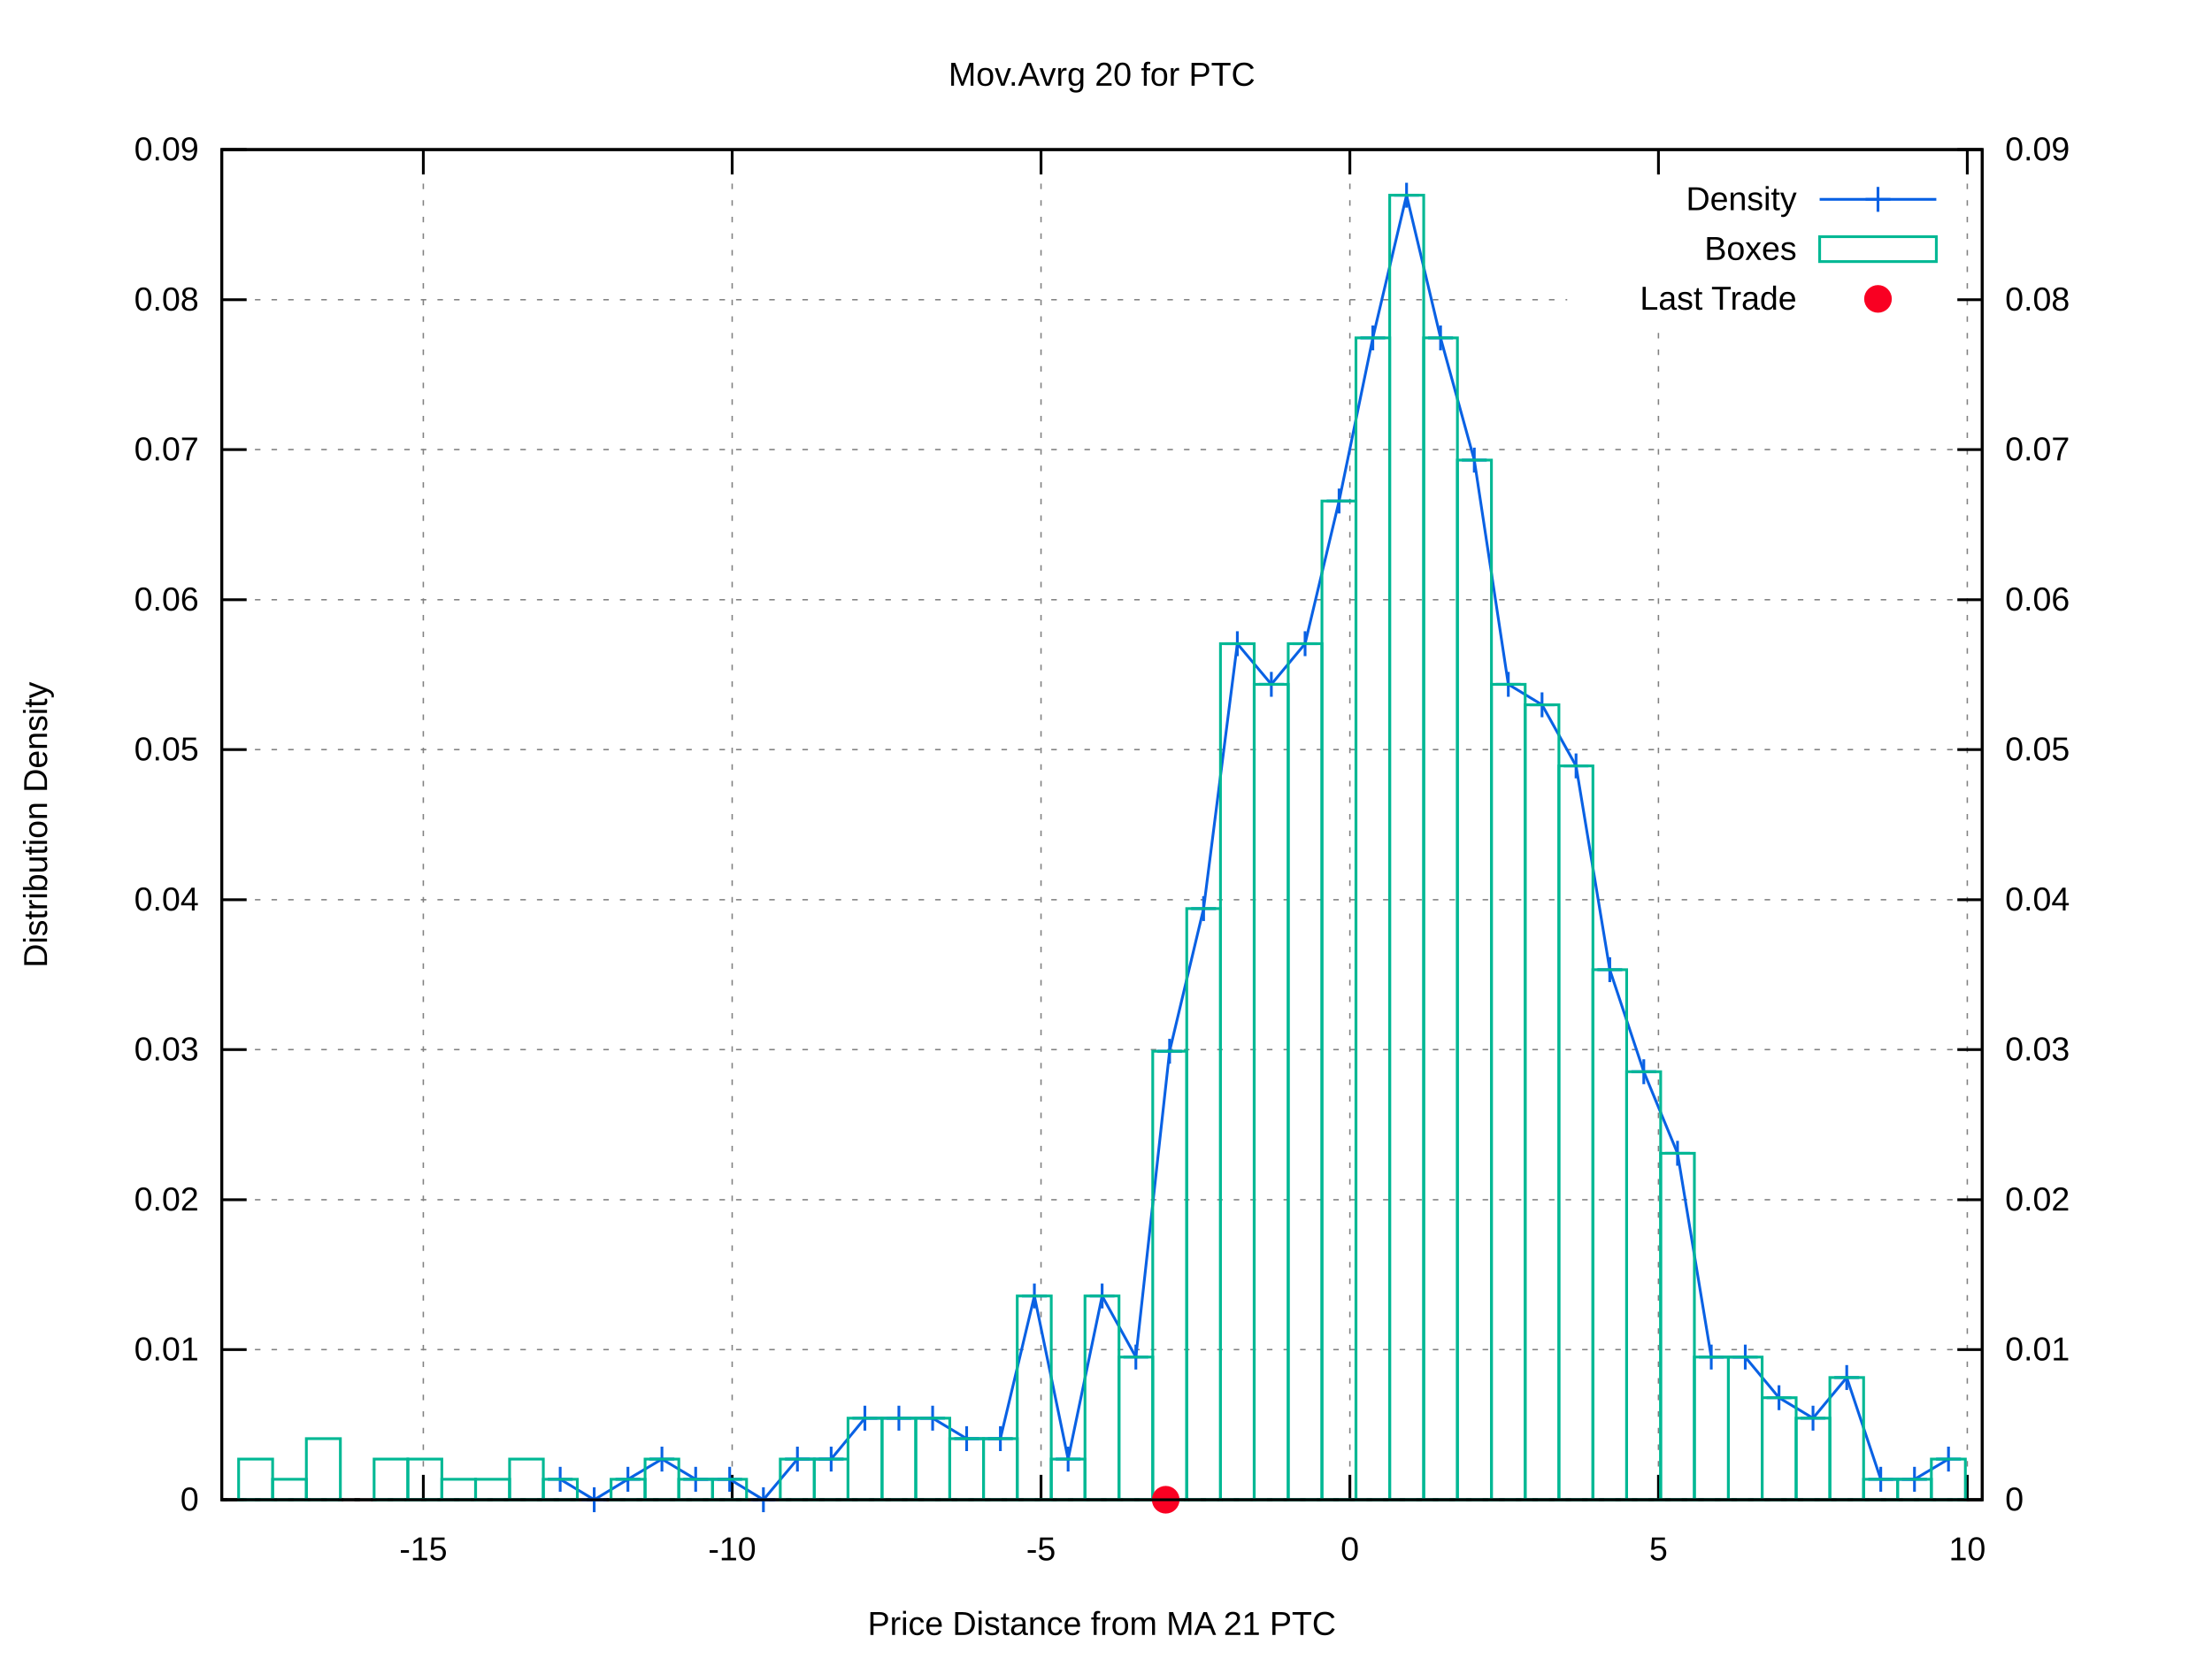
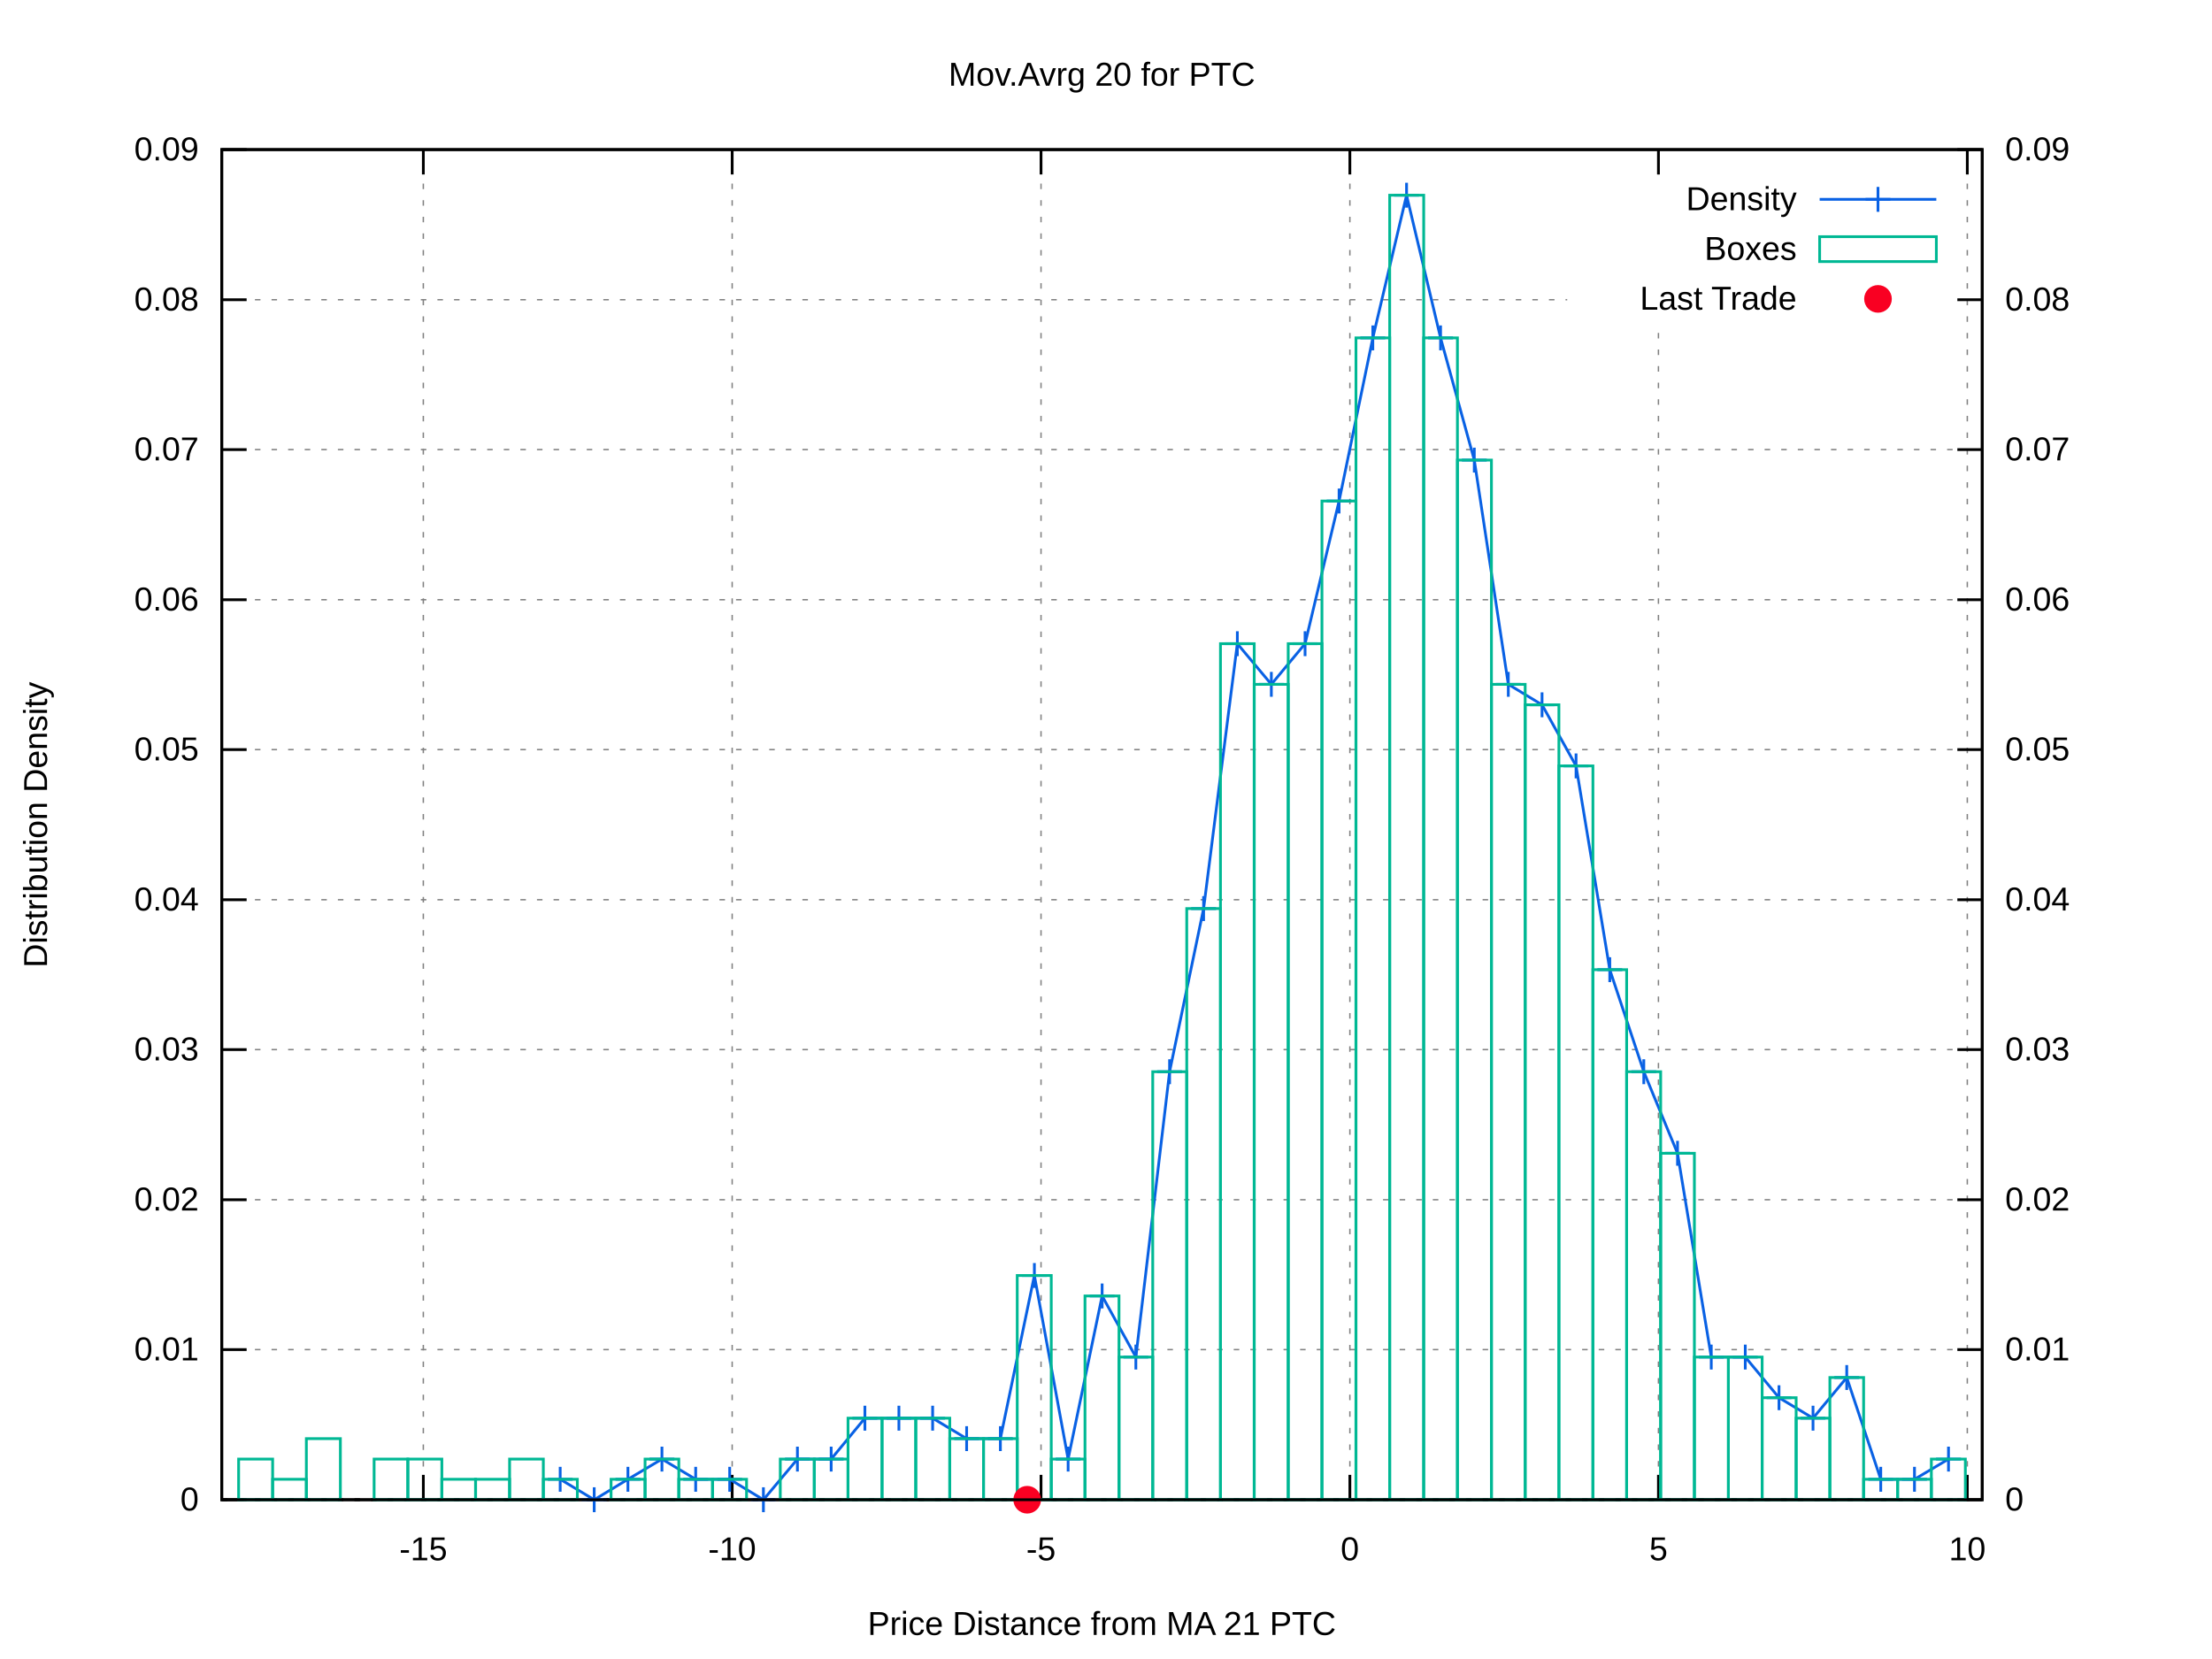
<svg xmlns="http://www.w3.org/2000/svg" xmlns:xlink="http://www.w3.org/1999/xlink" viewBox="0 0 800 600">
  <g id="gnuplot_canvas">
    <rect x="0" y="0" width="800" height="600" fill="#ffffff" />
    <defs>
      <circle id="gpDot" r="0.5" stroke-width="0.5" />
      <path id="gpPt0" stroke-width="0.222" stroke="currentColor" d="M-1,0 h2 M0,-1 v2" />
      <path id="gpPt1" stroke-width="0.222" stroke="currentColor" d="M-1,-1 L1,1 M1,-1 L-1,1" />
      <path id="gpPt2" stroke-width="0.222" stroke="currentColor" d="M-1,0 L1,0 M0,-1 L0,1 M-1,-1 L1,1 M-1,1 L1,-1" />
      <rect id="gpPt3" stroke-width="0.222" stroke="currentColor" x="-1" y="-1" width="2" height="2" />
      <rect id="gpPt4" stroke-width="0.222" stroke="currentColor" fill="currentColor" x="-1" y="-1" width="2" height="2" />
      <circle id="gpPt5" stroke-width="0.222" stroke="currentColor" cx="0" cy="0" r="1" />
      <use xlink:href="#gpPt5" id="gpPt6" fill="currentColor" stroke="none" />
      <path id="gpPt7" stroke-width="0.222" stroke="currentColor" d="M0,-1.33 L-1.33,0.67 L1.33,0.67 z" />
      <use xlink:href="#gpPt7" id="gpPt8" fill="currentColor" stroke="none" />
      <use xlink:href="#gpPt7" id="gpPt9" stroke="currentColor" transform="rotate(180)" />
      <use xlink:href="#gpPt9" id="gpPt10" fill="currentColor" stroke="none" />
      <use xlink:href="#gpPt3" id="gpPt11" stroke="currentColor" transform="rotate(45)" />
      <use xlink:href="#gpPt11" id="gpPt12" fill="currentColor" stroke="none" />
      <path id="gpPt13" stroke-width="0.222" stroke="currentColor" d="M0,1.330 L1.265,0.411 L0.782,-1.067 L-0.782,-1.076 L-1.265,0.411 z" />
      <use xlink:href="#gpPt13" id="gpPt14" fill="currentColor" stroke="none" />
      <filter id="textbox" filterUnits="objectBoundingBox" x="0" y="0" height="1" width="1">
        <feFlood flood-color="#FFFFFF" flood-opacity="1" result="bgnd" />
        <feComposite in="SourceGraphic" in2="bgnd" operator="atop" />
      </filter>
      <filter id="greybox" filterUnits="objectBoundingBox" x="0" y="0" height="1" width="1">
        <feFlood flood-color="lightgrey" flood-opacity="1" result="grey" />
        <feComposite in="SourceGraphic" in2="grey" operator="atop" />
      </filter>
    </defs>
    <g fill="none" color="#FFFFFF" stroke="black" stroke-width="1.00" stroke-linecap="butt" stroke-linejoin="miter">
</g>
    <g fill="none" color="black" stroke="currentColor" stroke-width="1.00" stroke-linecap="butt" stroke-linejoin="miter">
</g>
    <g fill="none" color="black" stroke="black" stroke-width="0.50" stroke-linecap="butt" stroke-linejoin="miter">
</g>
    <g fill="none" color="gray" stroke="currentColor" stroke-width="0.50" stroke-linecap="butt" stroke-linejoin="miter">
      <path stroke="gray" stroke-dasharray="2,4" class="gridline" d="M80.2,542.4 L716.9,542.4  " />
    </g>
    <g fill="none" color="gray" stroke="gray" stroke-width="1.00" stroke-linecap="butt" stroke-linejoin="miter">
</g>
    <g fill="none" color="black" stroke="currentColor" stroke-width="1.00" stroke-linecap="butt" stroke-linejoin="miter">
      <path stroke="black" d="M80.2,542.4 L89.2,542.4  " />
      <g transform="translate(71.9,546.3)" stroke="none" fill="black" font-family="arial" font-size="12.00" text-anchor="end">
        <text>
          <tspan font-family="arial"> 0</tspan>
        </text>
      </g>
    </g>
    <g fill="none" color="black" stroke="currentColor" stroke-width="1.00" stroke-linecap="butt" stroke-linejoin="miter">
</g>
    <g fill="none" color="black" stroke="black" stroke-width="0.50" stroke-linecap="butt" stroke-linejoin="miter">
</g>
    <g fill="none" color="gray" stroke="currentColor" stroke-width="0.50" stroke-linecap="butt" stroke-linejoin="miter">
      <path stroke="gray" stroke-dasharray="2,4" class="gridline" d="M80.2,488.1 L716.9,488.1  " />
    </g>
    <g fill="none" color="gray" stroke="gray" stroke-width="1.00" stroke-linecap="butt" stroke-linejoin="miter">
</g>
    <g fill="none" color="black" stroke="currentColor" stroke-width="1.00" stroke-linecap="butt" stroke-linejoin="miter">
      <path stroke="black" d="M80.2,488.1 L89.2,488.1  " />
      <g transform="translate(71.9,492.0)" stroke="none" fill="black" font-family="arial" font-size="12.00" text-anchor="end">
        <text>
          <tspan font-family="arial"> 0.01</tspan>
        </text>
      </g>
    </g>
    <g fill="none" color="black" stroke="currentColor" stroke-width="1.00" stroke-linecap="butt" stroke-linejoin="miter">
</g>
    <g fill="none" color="black" stroke="black" stroke-width="0.50" stroke-linecap="butt" stroke-linejoin="miter">
</g>
    <g fill="none" color="gray" stroke="currentColor" stroke-width="0.50" stroke-linecap="butt" stroke-linejoin="miter">
      <path stroke="gray" stroke-dasharray="2,4" class="gridline" d="M80.2,433.9 L716.9,433.9  " />
    </g>
    <g fill="none" color="gray" stroke="gray" stroke-width="1.00" stroke-linecap="butt" stroke-linejoin="miter">
</g>
    <g fill="none" color="black" stroke="currentColor" stroke-width="1.00" stroke-linecap="butt" stroke-linejoin="miter">
      <path stroke="black" d="M80.2,433.9 L89.2,433.9  " />
      <g transform="translate(71.9,437.8)" stroke="none" fill="black" font-family="arial" font-size="12.00" text-anchor="end">
        <text>
          <tspan font-family="arial"> 0.02</tspan>
        </text>
      </g>
    </g>
    <g fill="none" color="black" stroke="currentColor" stroke-width="1.00" stroke-linecap="butt" stroke-linejoin="miter">
</g>
    <g fill="none" color="black" stroke="black" stroke-width="0.50" stroke-linecap="butt" stroke-linejoin="miter">
</g>
    <g fill="none" color="gray" stroke="currentColor" stroke-width="0.50" stroke-linecap="butt" stroke-linejoin="miter">
      <path stroke="gray" stroke-dasharray="2,4" class="gridline" d="M80.2,379.6 L716.9,379.6  " />
    </g>
    <g fill="none" color="gray" stroke="gray" stroke-width="1.00" stroke-linecap="butt" stroke-linejoin="miter">
</g>
    <g fill="none" color="black" stroke="currentColor" stroke-width="1.00" stroke-linecap="butt" stroke-linejoin="miter">
      <path stroke="black" d="M80.2,379.6 L89.2,379.6  " />
      <g transform="translate(71.9,383.5)" stroke="none" fill="black" font-family="arial" font-size="12.00" text-anchor="end">
        <text>
          <tspan font-family="arial"> 0.03</tspan>
        </text>
      </g>
    </g>
    <g fill="none" color="black" stroke="currentColor" stroke-width="1.00" stroke-linecap="butt" stroke-linejoin="miter">
</g>
    <g fill="none" color="black" stroke="black" stroke-width="0.50" stroke-linecap="butt" stroke-linejoin="miter">
</g>
    <g fill="none" color="gray" stroke="currentColor" stroke-width="0.50" stroke-linecap="butt" stroke-linejoin="miter">
      <path stroke="gray" stroke-dasharray="2,4" class="gridline" d="M80.2,325.4 L716.9,325.4  " />
    </g>
    <g fill="none" color="gray" stroke="gray" stroke-width="1.00" stroke-linecap="butt" stroke-linejoin="miter">
</g>
    <g fill="none" color="black" stroke="currentColor" stroke-width="1.00" stroke-linecap="butt" stroke-linejoin="miter">
      <path stroke="black" d="M80.2,325.4 L89.2,325.4  " />
      <g transform="translate(71.9,329.3)" stroke="none" fill="black" font-family="arial" font-size="12.00" text-anchor="end">
        <text>
          <tspan font-family="arial"> 0.04</tspan>
        </text>
      </g>
    </g>
    <g fill="none" color="black" stroke="currentColor" stroke-width="1.00" stroke-linecap="butt" stroke-linejoin="miter">
</g>
    <g fill="none" color="black" stroke="black" stroke-width="0.50" stroke-linecap="butt" stroke-linejoin="miter">
</g>
    <g fill="none" color="gray" stroke="currentColor" stroke-width="0.50" stroke-linecap="butt" stroke-linejoin="miter">
      <path stroke="gray" stroke-dasharray="2,4" class="gridline" d="M80.2,271.1 L716.9,271.1  " />
    </g>
    <g fill="none" color="gray" stroke="gray" stroke-width="1.00" stroke-linecap="butt" stroke-linejoin="miter">
</g>
    <g fill="none" color="black" stroke="currentColor" stroke-width="1.00" stroke-linecap="butt" stroke-linejoin="miter">
      <path stroke="black" d="M80.2,271.1 L89.2,271.1  " />
      <g transform="translate(71.9,275.0)" stroke="none" fill="black" font-family="arial" font-size="12.00" text-anchor="end">
        <text>
          <tspan font-family="arial"> 0.05</tspan>
        </text>
      </g>
    </g>
    <g fill="none" color="black" stroke="currentColor" stroke-width="1.00" stroke-linecap="butt" stroke-linejoin="miter">
</g>
    <g fill="none" color="black" stroke="black" stroke-width="0.50" stroke-linecap="butt" stroke-linejoin="miter">
</g>
    <g fill="none" color="gray" stroke="currentColor" stroke-width="0.50" stroke-linecap="butt" stroke-linejoin="miter">
      <path stroke="gray" stroke-dasharray="2,4" class="gridline" d="M80.2,216.9 L716.9,216.9  " />
    </g>
    <g fill="none" color="gray" stroke="gray" stroke-width="1.00" stroke-linecap="butt" stroke-linejoin="miter">
</g>
    <g fill="none" color="black" stroke="currentColor" stroke-width="1.00" stroke-linecap="butt" stroke-linejoin="miter">
      <path stroke="black" d="M80.2,216.9 L89.2,216.9  " />
      <g transform="translate(71.9,220.8)" stroke="none" fill="black" font-family="arial" font-size="12.00" text-anchor="end">
        <text>
          <tspan font-family="arial"> 0.06</tspan>
        </text>
      </g>
    </g>
    <g fill="none" color="black" stroke="currentColor" stroke-width="1.00" stroke-linecap="butt" stroke-linejoin="miter">
</g>
    <g fill="none" color="black" stroke="black" stroke-width="0.50" stroke-linecap="butt" stroke-linejoin="miter">
</g>
    <g fill="none" color="gray" stroke="currentColor" stroke-width="0.50" stroke-linecap="butt" stroke-linejoin="miter">
      <path stroke="gray" stroke-dasharray="2,4" class="gridline" d="M80.2,162.6 L716.9,162.6  " />
    </g>
    <g fill="none" color="gray" stroke="gray" stroke-width="1.00" stroke-linecap="butt" stroke-linejoin="miter">
</g>
    <g fill="none" color="black" stroke="currentColor" stroke-width="1.00" stroke-linecap="butt" stroke-linejoin="miter">
      <path stroke="black" d="M80.2,162.6 L89.2,162.6  " />
      <g transform="translate(71.9,166.5)" stroke="none" fill="black" font-family="arial" font-size="12.00" text-anchor="end">
        <text>
          <tspan font-family="arial"> 0.07</tspan>
        </text>
      </g>
    </g>
    <g fill="none" color="black" stroke="currentColor" stroke-width="1.00" stroke-linecap="butt" stroke-linejoin="miter">
</g>
    <g fill="none" color="black" stroke="black" stroke-width="0.50" stroke-linecap="butt" stroke-linejoin="miter">
</g>
    <g fill="none" color="gray" stroke="currentColor" stroke-width="0.50" stroke-linecap="butt" stroke-linejoin="miter">
      <path stroke="gray" stroke-dasharray="2,4" class="gridline" d="M80.2,108.4 L566.8,108.4 M708.6,108.4 L716.9,108.4  " />
    </g>
    <g fill="none" color="gray" stroke="gray" stroke-width="1.00" stroke-linecap="butt" stroke-linejoin="miter">
</g>
    <g fill="none" color="black" stroke="currentColor" stroke-width="1.00" stroke-linecap="butt" stroke-linejoin="miter">
      <path stroke="black" d="M80.2,108.4 L89.2,108.4  " />
      <g transform="translate(71.9,112.3)" stroke="none" fill="black" font-family="arial" font-size="12.00" text-anchor="end">
        <text>
          <tspan font-family="arial"> 0.08</tspan>
        </text>
      </g>
    </g>
    <g fill="none" color="black" stroke="currentColor" stroke-width="1.00" stroke-linecap="butt" stroke-linejoin="miter">
</g>
    <g fill="none" color="black" stroke="black" stroke-width="0.50" stroke-linecap="butt" stroke-linejoin="miter">
</g>
    <g fill="none" color="gray" stroke="currentColor" stroke-width="0.50" stroke-linecap="butt" stroke-linejoin="miter">
      <path stroke="gray" stroke-dasharray="2,4" class="gridline" d="M80.2,54.1 L716.9,54.1  " />
    </g>
    <g fill="none" color="gray" stroke="gray" stroke-width="1.00" stroke-linecap="butt" stroke-linejoin="miter">
</g>
    <g fill="none" color="black" stroke="currentColor" stroke-width="1.00" stroke-linecap="butt" stroke-linejoin="miter">
      <path stroke="black" d="M80.2,54.1 L89.2,54.1  " />
      <g transform="translate(71.9,58.0)" stroke="none" fill="black" font-family="arial" font-size="12.00" text-anchor="end">
        <text>
          <tspan font-family="arial"> 0.09</tspan>
        </text>
      </g>
    </g>
    <g fill="none" color="black" stroke="currentColor" stroke-width="1.00" stroke-linecap="butt" stroke-linejoin="miter">
</g>
    <g fill="none" color="black" stroke="black" stroke-width="0.50" stroke-linecap="butt" stroke-linejoin="miter">
</g>
    <g fill="none" color="gray" stroke="currentColor" stroke-width="0.50" stroke-linecap="butt" stroke-linejoin="miter">
      <path stroke="gray" stroke-dasharray="2,4" class="gridline" d="M153.1,542.4 L153.1,54.1  " />
    </g>
    <g fill="none" color="gray" stroke="gray" stroke-width="1.00" stroke-linecap="butt" stroke-linejoin="miter">
</g>
    <g fill="none" color="black" stroke="currentColor" stroke-width="1.00" stroke-linecap="butt" stroke-linejoin="miter">
      <path stroke="black" d="M153.1,542.4 L153.1,533.4 M153.1,54.1 L153.1,63.1  " />
      <g transform="translate(153.1,564.3)" stroke="none" fill="black" font-family="arial" font-size="12.00" text-anchor="middle">
        <text>
          <tspan font-family="arial">-15</tspan>
        </text>
      </g>
    </g>
    <g fill="none" color="black" stroke="currentColor" stroke-width="1.00" stroke-linecap="butt" stroke-linejoin="miter">
</g>
    <g fill="none" color="black" stroke="black" stroke-width="0.50" stroke-linecap="butt" stroke-linejoin="miter">
</g>
    <g fill="none" color="gray" stroke="currentColor" stroke-width="0.50" stroke-linecap="butt" stroke-linejoin="miter">
      <path stroke="gray" stroke-dasharray="2,4" class="gridline" d="M264.8,542.4 L264.8,54.1  " />
    </g>
    <g fill="none" color="gray" stroke="gray" stroke-width="1.00" stroke-linecap="butt" stroke-linejoin="miter">
</g>
    <g fill="none" color="black" stroke="currentColor" stroke-width="1.00" stroke-linecap="butt" stroke-linejoin="miter">
      <path stroke="black" d="M264.8,542.4 L264.8,533.4 M264.8,54.1 L264.8,63.1  " />
      <g transform="translate(264.8,564.3)" stroke="none" fill="black" font-family="arial" font-size="12.00" text-anchor="middle">
        <text>
          <tspan font-family="arial">-10</tspan>
        </text>
      </g>
    </g>
    <g fill="none" color="black" stroke="currentColor" stroke-width="1.00" stroke-linecap="butt" stroke-linejoin="miter">
</g>
    <g fill="none" color="black" stroke="black" stroke-width="0.50" stroke-linecap="butt" stroke-linejoin="miter">
</g>
    <g fill="none" color="gray" stroke="currentColor" stroke-width="0.50" stroke-linecap="butt" stroke-linejoin="miter">
      <path stroke="gray" stroke-dasharray="2,4" class="gridline" d="M376.5,542.4 L376.5,54.1  " />
    </g>
    <g fill="none" color="gray" stroke="gray" stroke-width="1.00" stroke-linecap="butt" stroke-linejoin="miter">
</g>
    <g fill="none" color="black" stroke="currentColor" stroke-width="1.00" stroke-linecap="butt" stroke-linejoin="miter">
      <path stroke="black" d="M376.5,542.4 L376.5,533.4 M376.5,54.1 L376.5,63.1  " />
      <g transform="translate(376.5,564.3)" stroke="none" fill="black" font-family="arial" font-size="12.00" text-anchor="middle">
        <text>
          <tspan font-family="arial">-5</tspan>
        </text>
      </g>
    </g>
    <g fill="none" color="black" stroke="currentColor" stroke-width="1.00" stroke-linecap="butt" stroke-linejoin="miter">
</g>
    <g fill="none" color="black" stroke="black" stroke-width="0.50" stroke-linecap="butt" stroke-linejoin="miter">
</g>
    <g fill="none" color="gray" stroke="currentColor" stroke-width="0.50" stroke-linecap="butt" stroke-linejoin="miter">
      <path stroke="gray" stroke-dasharray="2,4" class="gridline" d="M488.2,542.4 L488.2,54.1  " />
    </g>
    <g fill="none" color="gray" stroke="gray" stroke-width="1.00" stroke-linecap="butt" stroke-linejoin="miter">
</g>
    <g fill="none" color="black" stroke="currentColor" stroke-width="1.00" stroke-linecap="butt" stroke-linejoin="miter">
      <path stroke="black" d="M488.2,542.4 L488.2,533.4 M488.2,54.1 L488.2,63.1  " />
      <g transform="translate(488.2,564.3)" stroke="none" fill="black" font-family="arial" font-size="12.00" text-anchor="middle">
        <text>
          <tspan font-family="arial"> 0</tspan>
        </text>
      </g>
    </g>
    <g fill="none" color="black" stroke="currentColor" stroke-width="1.00" stroke-linecap="butt" stroke-linejoin="miter">
</g>
    <g fill="none" color="black" stroke="black" stroke-width="0.50" stroke-linecap="butt" stroke-linejoin="miter">
</g>
    <g fill="none" color="gray" stroke="currentColor" stroke-width="0.50" stroke-linecap="butt" stroke-linejoin="miter">
      <path stroke="gray" stroke-dasharray="2,4" class="gridline" d="M599.8,542.4 L599.8,117.1 M599.8,63.1 L599.8,54.1  " />
    </g>
    <g fill="none" color="gray" stroke="gray" stroke-width="1.00" stroke-linecap="butt" stroke-linejoin="miter">
</g>
    <g fill="none" color="black" stroke="currentColor" stroke-width="1.00" stroke-linecap="butt" stroke-linejoin="miter">
      <path stroke="black" d="M599.8,542.4 L599.8,533.4 M599.8,54.1 L599.8,63.1  " />
      <g transform="translate(599.8,564.3)" stroke="none" fill="black" font-family="arial" font-size="12.00" text-anchor="middle">
        <text>
          <tspan font-family="arial"> 5</tspan>
        </text>
      </g>
    </g>
    <g fill="none" color="black" stroke="currentColor" stroke-width="1.00" stroke-linecap="butt" stroke-linejoin="miter">
</g>
    <g fill="none" color="black" stroke="black" stroke-width="0.50" stroke-linecap="butt" stroke-linejoin="miter">
</g>
    <g fill="none" color="gray" stroke="currentColor" stroke-width="0.50" stroke-linecap="butt" stroke-linejoin="miter">
      <path stroke="gray" stroke-dasharray="2,4" class="gridline" d="M711.5,542.4 L711.5,54.1  " />
    </g>
    <g fill="none" color="gray" stroke="gray" stroke-width="1.00" stroke-linecap="butt" stroke-linejoin="miter">
</g>
    <g fill="none" color="black" stroke="currentColor" stroke-width="1.00" stroke-linecap="butt" stroke-linejoin="miter">
      <path stroke="black" d="M711.5,542.4 L711.5,533.4 M711.5,54.1 L711.5,63.1  " />
      <g transform="translate(711.5,564.3)" stroke="none" fill="black" font-family="arial" font-size="12.00" text-anchor="middle">
        <text>
          <tspan font-family="arial"> 10</tspan>
        </text>
      </g>
    </g>
    <g fill="none" color="black" stroke="currentColor" stroke-width="1.00" stroke-linecap="butt" stroke-linejoin="miter">
      <path stroke="black" d="M716.9,542.4 L707.9,542.4  " />
      <g transform="translate(725.2,546.3)" stroke="none" fill="black" font-family="arial" font-size="12.00" text-anchor="start">
        <text>
          <tspan font-family="arial"> 0</tspan>
        </text>
      </g>
    </g>
    <g fill="none" color="black" stroke="currentColor" stroke-width="1.00" stroke-linecap="butt" stroke-linejoin="miter">
      <path stroke="black" d="M716.9,488.1 L707.9,488.1  " />
      <g transform="translate(725.2,492.0)" stroke="none" fill="black" font-family="arial" font-size="12.00" text-anchor="start">
        <text>
          <tspan font-family="arial"> 0.01</tspan>
        </text>
      </g>
    </g>
    <g fill="none" color="black" stroke="currentColor" stroke-width="1.00" stroke-linecap="butt" stroke-linejoin="miter">
      <path stroke="black" d="M716.9,433.9 L707.9,433.9  " />
      <g transform="translate(725.2,437.8)" stroke="none" fill="black" font-family="arial" font-size="12.00" text-anchor="start">
        <text>
          <tspan font-family="arial"> 0.02</tspan>
        </text>
      </g>
    </g>
    <g fill="none" color="black" stroke="currentColor" stroke-width="1.00" stroke-linecap="butt" stroke-linejoin="miter">
      <path stroke="black" d="M716.9,379.6 L707.9,379.6  " />
      <g transform="translate(725.2,383.5)" stroke="none" fill="black" font-family="arial" font-size="12.00" text-anchor="start">
        <text>
          <tspan font-family="arial"> 0.03</tspan>
        </text>
      </g>
    </g>
    <g fill="none" color="black" stroke="currentColor" stroke-width="1.00" stroke-linecap="butt" stroke-linejoin="miter">
      <path stroke="black" d="M716.9,325.4 L707.9,325.4  " />
      <g transform="translate(725.2,329.3)" stroke="none" fill="black" font-family="arial" font-size="12.00" text-anchor="start">
        <text>
          <tspan font-family="arial"> 0.04</tspan>
        </text>
      </g>
    </g>
    <g fill="none" color="black" stroke="currentColor" stroke-width="1.00" stroke-linecap="butt" stroke-linejoin="miter">
      <path stroke="black" d="M716.9,271.1 L707.9,271.1  " />
      <g transform="translate(725.2,275.0)" stroke="none" fill="black" font-family="arial" font-size="12.00" text-anchor="start">
        <text>
          <tspan font-family="arial"> 0.05</tspan>
        </text>
      </g>
    </g>
    <g fill="none" color="black" stroke="currentColor" stroke-width="1.00" stroke-linecap="butt" stroke-linejoin="miter">
      <path stroke="black" d="M716.9,216.9 L707.9,216.9  " />
      <g transform="translate(725.2,220.8)" stroke="none" fill="black" font-family="arial" font-size="12.00" text-anchor="start">
        <text>
          <tspan font-family="arial"> 0.06</tspan>
        </text>
      </g>
    </g>
    <g fill="none" color="black" stroke="currentColor" stroke-width="1.00" stroke-linecap="butt" stroke-linejoin="miter">
      <path stroke="black" d="M716.9,162.6 L707.9,162.6  " />
      <g transform="translate(725.2,166.5)" stroke="none" fill="black" font-family="arial" font-size="12.00" text-anchor="start">
        <text>
          <tspan font-family="arial"> 0.07</tspan>
        </text>
      </g>
    </g>
    <g fill="none" color="black" stroke="currentColor" stroke-width="1.00" stroke-linecap="butt" stroke-linejoin="miter">
      <path stroke="black" d="M716.9,108.4 L707.9,108.4  " />
      <g transform="translate(725.2,112.3)" stroke="none" fill="black" font-family="arial" font-size="12.00" text-anchor="start">
        <text>
          <tspan font-family="arial"> 0.08</tspan>
        </text>
      </g>
    </g>
    <g fill="none" color="black" stroke="currentColor" stroke-width="1.00" stroke-linecap="butt" stroke-linejoin="miter">
      <path stroke="black" d="M716.9,54.1 L707.9,54.1  " />
      <g transform="translate(725.2,58.0)" stroke="none" fill="black" font-family="arial" font-size="12.00" text-anchor="start">
        <text>
          <tspan font-family="arial"> 0.09</tspan>
        </text>
      </g>
    </g>
    <g fill="none" color="black" stroke="currentColor" stroke-width="1.00" stroke-linecap="butt" stroke-linejoin="miter">
</g>
    <g fill="none" color="gray" stroke="currentColor" stroke-width="1.00" stroke-linecap="butt" stroke-linejoin="miter">
      <path stroke="black" stroke-dasharray="2,4" d="M80.2,542.4 L716.9,542.4  " />
    </g>
    <g fill="none" color="black" stroke="currentColor" stroke-width="1.00" stroke-linecap="butt" stroke-linejoin="miter">
      <path stroke="black" d="M80.2,54.1 L80.2,542.4 L716.9,542.4 L716.9,54.1 L80.2,54.1 Z  " />
    </g>
    <g fill="none" color="black" stroke="currentColor" stroke-width="1.00" stroke-linecap="butt" stroke-linejoin="miter">
      <g transform="translate(17.0,298.3) rotate(270)" stroke="none" fill="black" font-family="arial" font-size="12.00" text-anchor="middle">
        <text>
          <tspan font-family="arial">Distribution Density</tspan>
        </text>
      </g>
    </g>
    <g fill="none" color="black" stroke="currentColor" stroke-width="1.00" stroke-linecap="butt" stroke-linejoin="miter">
      <g transform="translate(398.5,591.3)" stroke="none" fill="black" font-family="arial" font-size="12.00" text-anchor="middle">
        <text>
          <tspan font-family="arial">Price Distance from MA 21 PTC</tspan>
        </text>
      </g>
    </g>
    <g fill="none" color="black" stroke="currentColor" stroke-width="1.00" stroke-linecap="butt" stroke-linejoin="miter">
      <g transform="translate(398.5,31.0)" stroke="none" fill="black" font-family="arial" font-size="12.00" text-anchor="middle">
        <text>
          <tspan font-family="arial">Mov.Avrg 20 for PTC </tspan>
        </text>
      </g>
    </g>
    <g id="gnuplot_plot_1">
      <g fill="none" color="black" stroke="currentColor" stroke-width="1.00" stroke-linecap="butt" stroke-linejoin="miter">
        <g transform="translate(649.8,76.0)" stroke="none" fill="black" font-family="arial" font-size="12.00" text-anchor="end">
          <text>
            <tspan font-family="arial">Density</tspan>
          </text>
        </g>
      </g>
      <g fill="none" color="black" stroke="currentColor" stroke-width="1.00" stroke-linecap="butt" stroke-linejoin="miter">
-         <path stroke="rgb(  9,  97, 228)" d="M658.1,72.1 L700.3,72.1 M202.6,535.0 L214.9,542.4 L227.1,535.0 L239.4,527.7 L251.6,535.0 L263.9,535.0   L276.1,542.4 L288.4,527.7 L300.6,527.7 L312.8,512.9 L325.1,512.9 L337.3,512.9 L349.6,520.3 L361.8,520.3   L374.1,468.7 L386.3,527.7 L398.6,468.7 L410.8,490.8 L423.0,380.2 L435.3,328.6 L447.5,232.8 L459.8,247.5   L472.0,232.8 L484.3,181.2 L496.5,122.2 L508.7,70.6 L521.0,122.2 L533.2,166.4 L545.5,247.5 L557.7,254.9   L570.0,277.0 L582.2,350.7 L594.5,387.6 L606.7,417.1 L618.9,490.8 L631.2,490.8 L643.4,505.5 L655.7,512.9   L667.9,498.2 L680.2,535.0 L692.4,535.0 L704.7,527.7  " />
+         <path stroke="rgb(  9,  97, 228)" d="M658.1,72.1 L700.3,72.1 M202.6,535.0 L214.9,542.4 L227.1,535.0 L239.4,527.7 L251.6,535.0 L263.9,535.0   L276.1,542.4 L288.4,527.7 L300.6,527.7 L312.8,512.9 L325.1,512.9 L337.3,512.9 L349.6,520.3 L361.8,520.3   L374.1,461.3 L386.3,527.7 L398.6,468.7 L410.8,490.8 L423.0,387.6 L435.3,328.6 L447.5,232.8 L459.8,247.5   L472.0,232.8 L484.3,181.2 L496.5,122.2 L508.7,70.6 L521.0,122.2 L533.2,166.4 L545.5,247.5 L557.7,254.9   L570.0,277.0 L582.2,350.7 L594.5,387.6 L606.7,417.1 L618.9,490.8 L631.2,490.8 L643.4,505.5 L655.7,512.9   L667.9,498.2 L680.2,535.0 L692.4,535.0 L704.7,527.7  " />
        <use xlink:href="#gpPt0" transform="translate(202.6,535.0) scale(4.50)" color="rgb(  9,  97, 228)" />
        <use xlink:href="#gpPt0" transform="translate(214.9,542.4) scale(4.50)" color="rgb(  9,  97, 228)" />
        <use xlink:href="#gpPt0" transform="translate(227.1,535.0) scale(4.50)" color="rgb(  9,  97, 228)" />
        <use xlink:href="#gpPt0" transform="translate(239.4,527.7) scale(4.50)" color="rgb(  9,  97, 228)" />
        <use xlink:href="#gpPt0" transform="translate(251.6,535.0) scale(4.50)" color="rgb(  9,  97, 228)" />
        <use xlink:href="#gpPt0" transform="translate(263.9,535.0) scale(4.50)" color="rgb(  9,  97, 228)" />
        <use xlink:href="#gpPt0" transform="translate(276.1,542.4) scale(4.50)" color="rgb(  9,  97, 228)" />
        <use xlink:href="#gpPt0" transform="translate(288.4,527.7) scale(4.50)" color="rgb(  9,  97, 228)" />
        <use xlink:href="#gpPt0" transform="translate(300.6,527.7) scale(4.50)" color="rgb(  9,  97, 228)" />
        <use xlink:href="#gpPt0" transform="translate(312.8,512.9) scale(4.50)" color="rgb(  9,  97, 228)" />
        <use xlink:href="#gpPt0" transform="translate(325.1,512.9) scale(4.50)" color="rgb(  9,  97, 228)" />
        <use xlink:href="#gpPt0" transform="translate(337.3,512.9) scale(4.50)" color="rgb(  9,  97, 228)" />
        <use xlink:href="#gpPt0" transform="translate(349.6,520.3) scale(4.50)" color="rgb(  9,  97, 228)" />
        <use xlink:href="#gpPt0" transform="translate(361.8,520.3) scale(4.50)" color="rgb(  9,  97, 228)" />
-         <use xlink:href="#gpPt0" transform="translate(374.1,468.7) scale(4.50)" color="rgb(  9,  97, 228)" />
+         <use xlink:href="#gpPt0" transform="translate(374.1,461.3) scale(4.50)" color="rgb(  9,  97, 228)" />
        <use xlink:href="#gpPt0" transform="translate(386.3,527.7) scale(4.50)" color="rgb(  9,  97, 228)" />
        <use xlink:href="#gpPt0" transform="translate(398.6,468.7) scale(4.50)" color="rgb(  9,  97, 228)" />
        <use xlink:href="#gpPt0" transform="translate(410.8,490.8) scale(4.50)" color="rgb(  9,  97, 228)" />
-         <use xlink:href="#gpPt0" transform="translate(423.0,380.2) scale(4.50)" color="rgb(  9,  97, 228)" />
+         <use xlink:href="#gpPt0" transform="translate(423.0,387.6) scale(4.50)" color="rgb(  9,  97, 228)" />
        <use xlink:href="#gpPt0" transform="translate(435.3,328.6) scale(4.50)" color="rgb(  9,  97, 228)" />
        <use xlink:href="#gpPt0" transform="translate(447.5,232.8) scale(4.50)" color="rgb(  9,  97, 228)" />
        <use xlink:href="#gpPt0" transform="translate(459.8,247.5) scale(4.50)" color="rgb(  9,  97, 228)" />
        <use xlink:href="#gpPt0" transform="translate(472.0,232.8) scale(4.50)" color="rgb(  9,  97, 228)" />
        <use xlink:href="#gpPt0" transform="translate(484.3,181.2) scale(4.50)" color="rgb(  9,  97, 228)" />
        <use xlink:href="#gpPt0" transform="translate(496.5,122.2) scale(4.50)" color="rgb(  9,  97, 228)" />
        <use xlink:href="#gpPt0" transform="translate(508.7,70.6) scale(4.50)" color="rgb(  9,  97, 228)" />
        <use xlink:href="#gpPt0" transform="translate(521.0,122.2) scale(4.50)" color="rgb(  9,  97, 228)" />
        <use xlink:href="#gpPt0" transform="translate(533.2,166.4) scale(4.50)" color="rgb(  9,  97, 228)" />
        <use xlink:href="#gpPt0" transform="translate(545.5,247.5) scale(4.50)" color="rgb(  9,  97, 228)" />
        <use xlink:href="#gpPt0" transform="translate(557.7,254.9) scale(4.50)" color="rgb(  9,  97, 228)" />
        <use xlink:href="#gpPt0" transform="translate(570.0,277.0) scale(4.50)" color="rgb(  9,  97, 228)" />
        <use xlink:href="#gpPt0" transform="translate(582.2,350.7) scale(4.50)" color="rgb(  9,  97, 228)" />
        <use xlink:href="#gpPt0" transform="translate(594.5,387.6) scale(4.50)" color="rgb(  9,  97, 228)" />
        <use xlink:href="#gpPt0" transform="translate(606.7,417.1) scale(4.50)" color="rgb(  9,  97, 228)" />
        <use xlink:href="#gpPt0" transform="translate(618.9,490.8) scale(4.50)" color="rgb(  9,  97, 228)" />
        <use xlink:href="#gpPt0" transform="translate(631.2,490.8) scale(4.50)" color="rgb(  9,  97, 228)" />
        <use xlink:href="#gpPt0" transform="translate(643.4,505.5) scale(4.50)" color="rgb(  9,  97, 228)" />
        <use xlink:href="#gpPt0" transform="translate(655.7,512.9) scale(4.50)" color="rgb(  9,  97, 228)" />
        <use xlink:href="#gpPt0" transform="translate(667.9,498.2) scale(4.50)" color="rgb(  9,  97, 228)" />
        <use xlink:href="#gpPt0" transform="translate(680.2,535.0) scale(4.50)" color="rgb(  9,  97, 228)" />
        <use xlink:href="#gpPt0" transform="translate(692.4,535.0) scale(4.50)" color="rgb(  9,  97, 228)" />
        <use xlink:href="#gpPt0" transform="translate(704.7,527.7) scale(4.50)" color="rgb(  9,  97, 228)" />
        <use xlink:href="#gpPt0" transform="translate(679.2,72.1) scale(4.50)" color="rgb(  9,  97, 228)" />
      </g>
    </g>
    <g id="gnuplot_plot_2">
      <g fill="none" color="black" stroke="currentColor" stroke-width="1.00" stroke-linecap="butt" stroke-linejoin="miter">
        <g transform="translate(649.8,94.0)" stroke="none" fill="black" font-family="arial" font-size="12.00" text-anchor="end">
          <text>
            <tspan font-family="arial">Boxes</tspan>
          </text>
        </g>
      </g>
      <g fill="none" color="black" stroke="currentColor" stroke-width="1.00" stroke-linecap="butt" stroke-linejoin="miter">
        <path stroke="rgb(  0, 184, 148)" d="M658.1,94.6 L700.3,94.6 L700.3,85.6 L658.1,85.6 L658.1,94.6 Z  " />
        <path stroke="rgb(  0, 184, 148)" d="M86.3,542.4 L86.3,527.7 L98.6,527.7 L98.6,542.4 L86.3,542.4 Z  " />
        <path stroke="rgb(  0, 184, 148)" d="M98.6,542.4 L98.6,535.0 L110.8,535.0 L110.8,542.4 L98.6,542.4 Z  " />
        <path stroke="rgb(  0, 184, 148)" d="M110.8,542.4 L110.8,520.3 L123.1,520.3 L123.1,542.4 L110.8,542.4 Z  " />
        <path stroke="rgb(  0, 184, 148)" d="M135.3,542.4 L135.3,527.7 L147.5,527.7 L147.5,542.4 L135.3,542.4 Z  " />
        <path stroke="rgb(  0, 184, 148)" d="M147.5,542.4 L147.5,527.7 L159.8,527.7 L159.8,542.4 L147.5,542.4 Z  " />
        <path stroke="rgb(  0, 184, 148)" d="M159.8,542.4 L159.8,535.0 L172.0,535.0 L172.0,542.4 L159.8,542.4 Z  " />
        <path stroke="rgb(  0, 184, 148)" d="M172.0,542.4 L172.0,535.0 L184.3,535.0 L184.3,542.4 L172.0,542.4 Z  " />
        <path stroke="rgb(  0, 184, 148)" d="M184.3,542.4 L184.3,527.7 L196.5,527.7 L196.5,542.4 L184.3,542.4 Z  " />
        <path stroke="rgb(  0, 184, 148)" d="M196.5,542.4 L196.5,535.0 L208.8,535.0 L208.8,542.4 L196.5,542.4 Z  " />
        <path stroke="rgb(  0, 184, 148)" d="M221.0,542.4 L221.0,535.0 L233.3,535.0 L233.3,542.4 L221.0,542.4 Z  " />
        <path stroke="rgb(  0, 184, 148)" d="M233.3,542.4 L233.3,527.7 L245.5,527.7 L245.5,542.4 L233.3,542.4 Z  " />
        <path stroke="rgb(  0, 184, 148)" d="M245.5,542.4 L245.5,535.0 L257.7,535.0 L257.7,542.4 L245.5,542.4 Z  " />
        <path stroke="rgb(  0, 184, 148)" d="M257.7,542.4 L257.7,535.0 L270.0,535.0 L270.0,542.4 L257.7,542.4 Z  " />
        <path stroke="rgb(  0, 184, 148)" d="M282.2,542.4 L282.2,527.7 L294.5,527.7 L294.5,542.4 L282.2,542.4 Z  " />
        <path stroke="rgb(  0, 184, 148)" d="M294.5,542.4 L294.5,527.7 L306.7,527.7 L306.7,542.4 L294.5,542.4 Z  " />
        <path stroke="rgb(  0, 184, 148)" d="M306.7,542.4 L306.7,512.9 L319.0,512.9 L319.0,542.4 L306.7,542.4 Z  " />
        <path stroke="rgb(  0, 184, 148)" d="M319.0,542.4 L319.0,512.9 L331.2,512.9 L331.2,542.4 L319.0,542.4 Z  " />
        <path stroke="rgb(  0, 184, 148)" d="M331.2,542.4 L331.2,512.9 L343.5,512.9 L343.5,542.4 L331.2,542.4 Z  " />
        <path stroke="rgb(  0, 184, 148)" d="M343.5,542.4 L343.5,520.3 L355.7,520.3 L355.7,542.4 L343.5,542.4 Z  " />
        <path stroke="rgb(  0, 184, 148)" d="M355.7,542.4 L355.7,520.3 L367.9,520.3 L367.9,542.4 L355.7,542.4 Z  " />
-         <path stroke="rgb(  0, 184, 148)" d="M367.9,542.4 L367.9,468.7 L380.2,468.7 L380.2,542.4 L367.9,542.4 Z  " />
+         <path stroke="rgb(  0, 184, 148)" d="M367.9,542.4 L367.9,461.3 L380.2,461.3 L380.2,542.4 L367.9,542.4 Z  " />
        <path stroke="rgb(  0, 184, 148)" d="M380.2,542.4 L380.2,527.7 L392.4,527.7 L392.4,542.4 L380.2,542.4 Z  " />
        <path stroke="rgb(  0, 184, 148)" d="M392.4,542.4 L392.4,468.7 L404.7,468.7 L404.7,542.4 L392.4,542.4 Z  " />
        <path stroke="rgb(  0, 184, 148)" d="M404.7,542.4 L404.7,490.8 L416.9,490.8 L416.9,542.4 L404.7,542.4 Z  " />
-         <path stroke="rgb(  0, 184, 148)" d="M416.9,542.4 L416.9,380.2 L429.2,380.2 L429.2,542.4 L416.9,542.4 Z  " />
+         <path stroke="rgb(  0, 184, 148)" d="M416.9,542.4 L416.9,387.6 L429.2,387.6 L429.2,542.4 L416.9,542.4 Z  " />
        <path stroke="rgb(  0, 184, 148)" d="M429.2,542.4 L429.2,328.6 L441.4,328.6 L441.4,542.4 L429.2,542.4 Z  " />
        <path stroke="rgb(  0, 184, 148)" d="M441.4,542.4 L441.4,232.8 L453.6,232.8 L453.6,542.4 L441.4,542.4 Z  " />
        <path stroke="rgb(  0, 184, 148)" d="M453.6,542.4 L453.6,247.5 L465.9,247.5 L465.9,542.4 L453.6,542.4 Z  " />
        <path stroke="rgb(  0, 184, 148)" d="M465.9,542.4 L465.9,232.8 L478.1,232.8 L478.1,542.4 L465.9,542.4 Z  " />
        <path stroke="rgb(  0, 184, 148)" d="M478.1,542.4 L478.1,181.2 L490.4,181.2 L490.4,542.4 L478.1,542.4 Z  " />
        <path stroke="rgb(  0, 184, 148)" d="M490.4,542.4 L490.4,122.2 L502.6,122.2 L502.6,542.4 L490.4,542.4 Z  " />
        <path stroke="rgb(  0, 184, 148)" d="M502.6,542.4 L502.6,70.6 L514.9,70.6 L514.9,542.4 L502.6,542.4 Z  " />
        <path stroke="rgb(  0, 184, 148)" d="M514.9,542.4 L514.9,122.2 L527.1,122.2 L527.1,542.4 L514.9,542.4 Z  " />
        <path stroke="rgb(  0, 184, 148)" d="M527.1,542.4 L527.1,166.4 L539.4,166.4 L539.4,542.4 L527.1,542.4 Z  " />
        <path stroke="rgb(  0, 184, 148)" d="M539.4,542.4 L539.4,247.5 L551.6,247.5 L551.6,542.4 L539.4,542.4 Z  " />
        <path stroke="rgb(  0, 184, 148)" d="M551.6,542.4 L551.6,254.9 L563.8,254.9 L563.8,542.4 L551.6,542.4 Z  " />
        <path stroke="rgb(  0, 184, 148)" d="M563.8,542.4 L563.8,277.0 L576.1,277.0 L576.1,542.4 L563.8,542.4 Z  " />
        <path stroke="rgb(  0, 184, 148)" d="M576.1,542.4 L576.1,350.7 L588.3,350.7 L588.3,542.4 L576.1,542.4 Z  " />
        <path stroke="rgb(  0, 184, 148)" d="M588.3,542.4 L588.3,387.6 L600.6,387.6 L600.6,542.4 L588.3,542.4 Z  " />
        <path stroke="rgb(  0, 184, 148)" d="M600.6,542.4 L600.6,417.1 L612.8,417.1 L612.8,542.4 L600.6,542.4 Z  " />
        <path stroke="rgb(  0, 184, 148)" d="M612.8,542.4 L612.8,490.8 L625.1,490.8 L625.1,542.4 L612.8,542.4 Z  " />
        <path stroke="rgb(  0, 184, 148)" d="M625.1,542.4 L625.1,490.8 L637.3,490.8 L637.3,542.4 L625.1,542.4 Z  " />
        <path stroke="rgb(  0, 184, 148)" d="M637.3,542.4 L637.3,505.5 L649.6,505.5 L649.6,542.4 L637.3,542.4 Z  " />
        <path stroke="rgb(  0, 184, 148)" d="M649.6,542.4 L649.6,512.9 L661.8,512.9 L661.8,542.4 L649.6,542.4 Z  " />
        <path stroke="rgb(  0, 184, 148)" d="M661.8,542.4 L661.8,498.2 L674.0,498.2 L674.0,542.4 L661.8,542.4 Z  " />
        <path stroke="rgb(  0, 184, 148)" d="M674.0,542.4 L674.0,535.0 L686.3,535.0 L686.3,542.4 L674.0,542.4 Z  " />
        <path stroke="rgb(  0, 184, 148)" d="M686.3,542.4 L686.3,535.0 L698.5,535.0 L698.5,542.4 L686.3,542.4 Z  " />
        <path stroke="rgb(  0, 184, 148)" d="M698.5,542.4 L698.5,527.7 L710.8,527.7 L710.8,542.4 L698.5,542.4 Z  " />
      </g>
    </g>
    <g id="gnuplot_plot_3">
      <g fill="none" color="black" stroke="currentColor" stroke-width="1.00" stroke-linecap="butt" stroke-linejoin="miter">
        <g transform="translate(649.8,112.0)" stroke="none" fill="black" font-family="arial" font-size="12.00" text-anchor="end">
          <text>
            <tspan font-family="arial">Last Trade</tspan>
          </text>
        </g>
      </g>
      <g fill="none" color="black" stroke="currentColor" stroke-width="1.00" stroke-linecap="butt" stroke-linejoin="miter">
-         <use xlink:href="#gpPt6" transform="translate(421.6,542.4) scale(4.50)" color="rgb(249,   0,  34)" />
+         <use xlink:href="#gpPt6" transform="translate(371.5,542.4) scale(4.50)" color="rgb(249,   0,  34)" />
        <use xlink:href="#gpPt6" transform="translate(679.2,108.1) scale(4.50)" color="rgb(249,   0,  34)" />
      </g>
    </g>
    <g fill="none" color="#FFFFFF" stroke="rgb(249,   0,  34)" stroke-width="2.00" stroke-linecap="butt" stroke-linejoin="miter">
</g>
    <g fill="none" color="black" stroke="currentColor" stroke-width="2.00" stroke-linecap="butt" stroke-linejoin="miter">
</g>
    <g fill="none" color="black" stroke="black" stroke-width="1.00" stroke-linecap="butt" stroke-linejoin="miter">
</g>
    <g fill="none" color="black" stroke="currentColor" stroke-width="1.00" stroke-linecap="butt" stroke-linejoin="miter">
      <path stroke="black" d="M80.2,54.1 L80.2,542.4 L716.9,542.4 L716.9,54.1 L80.2,54.1 Z  " />
    </g>
    <g fill="none" color="black" stroke="currentColor" stroke-width="1.00" stroke-linecap="butt" stroke-linejoin="miter">
</g>
  </g>
</svg>
